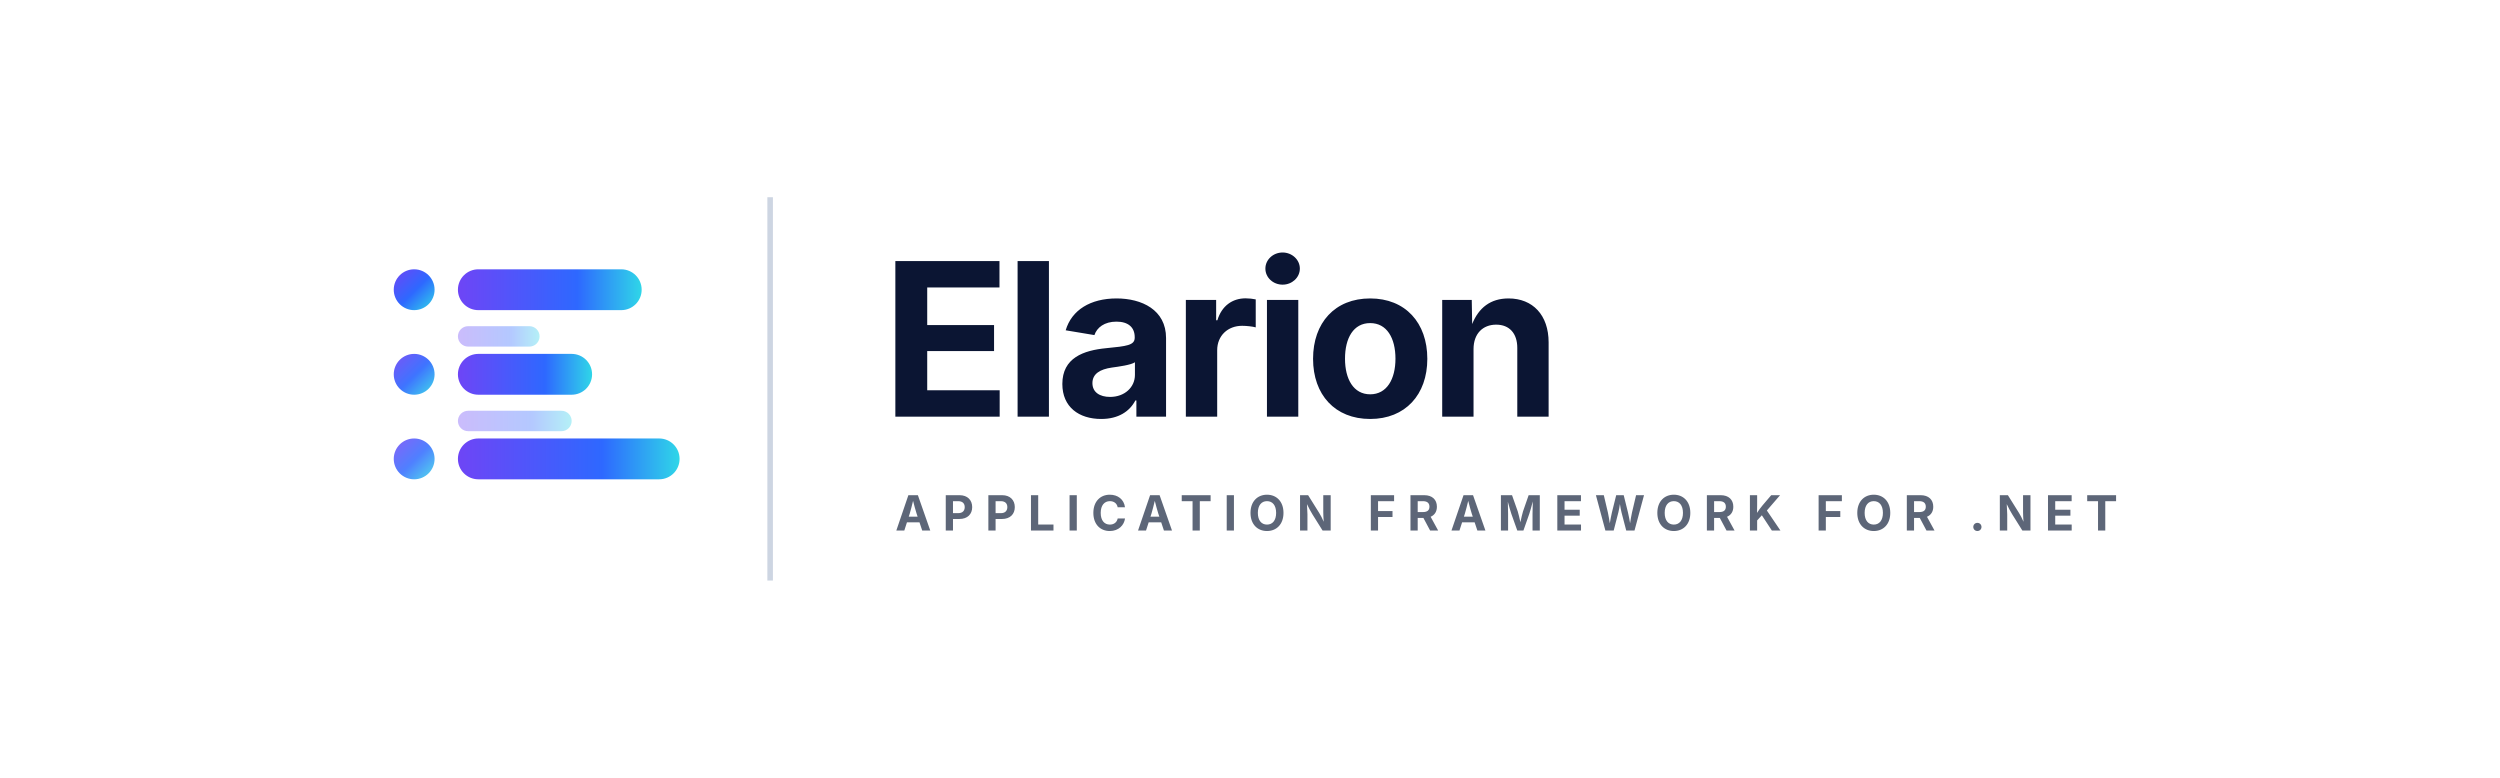
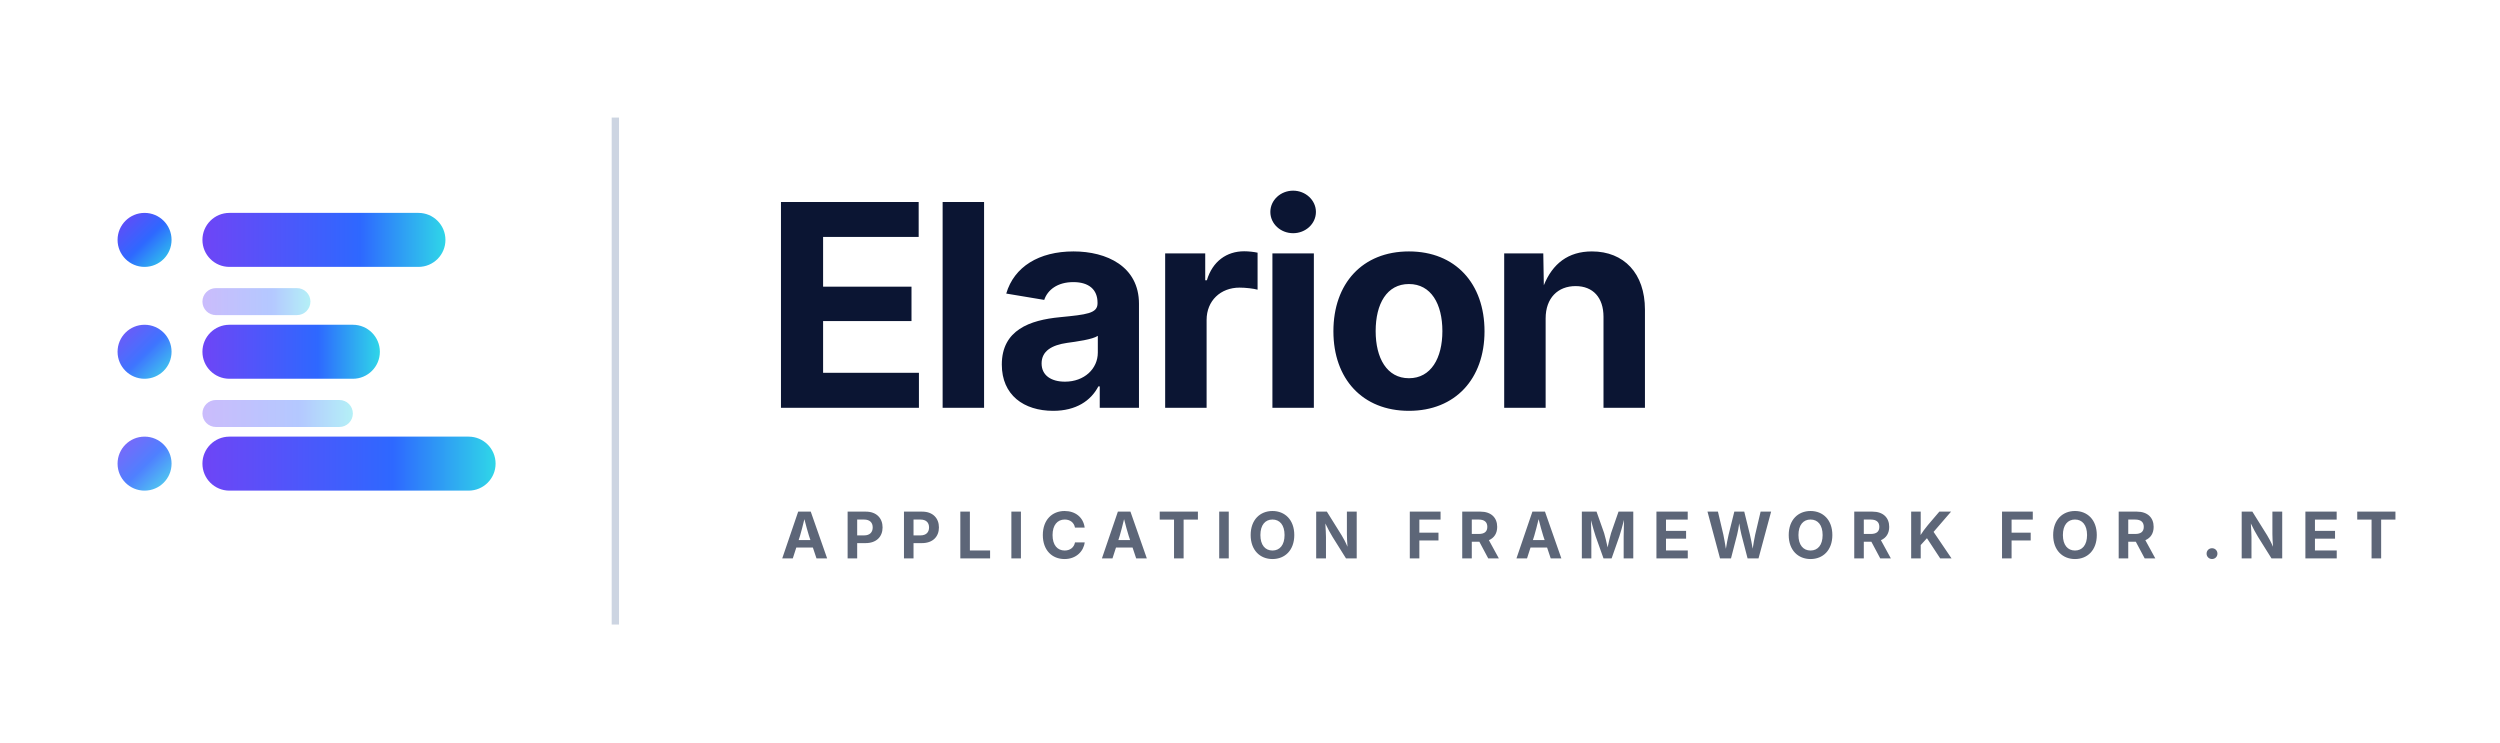
- <svg xmlns="http://www.w3.org/2000/svg" width="1800" height="560" viewBox="0 0 1800 560">
+ <svg xmlns="http://www.w3.org/2000/svg" width="1361" height="404" viewBox="219.5 78 1361 404">
  <defs>
    <linearGradient id="elarionGradient" x1="0" y1="0" x2="1" y2="1">
      <stop offset="0%" stop-color="#6E45F6" />
      <stop offset="52%" stop-color="#2E68FF" />
      <stop offset="100%" stop-color="#2FD6E8" />
    </linearGradient>
    <linearGradient id="elarionGradientHorizontal" x1="0" y1="0" x2="1" y2="0">
      <stop offset="0%" stop-color="#6E45F6" />
      <stop offset="65%" stop-color="#2E68FF" />
      <stop offset="100%" stop-color="#2FD6E8" />
    </linearGradient>
    <filter id="softShadow" x="-30%" y="-30%" width="160%" height="160%">
      <feDropShadow dx="0" dy="18" stdDeviation="18" flood-color="#000000" flood-opacity="0.18" />
    </filter>
  </defs>
  <g transform="translate(134.5 0)">
    <g transform="translate(128 154) scale(1.05)">
      <circle cx="34" cy="52" r="14" fill="url(#elarionGradient)" />
      <circle cx="34" cy="110" r="14" fill="url(#elarionGradient)" opacity="0.92" />
      <circle cx="34" cy="168" r="14" fill="url(#elarionGradient)" opacity="0.84" />
      <rect x="64" y="38" width="126" height="28" rx="14" fill="url(#elarionGradientHorizontal)" />
      <rect x="64" y="96" width="92" height="28" rx="14" fill="url(#elarionGradientHorizontal)" />
      <rect x="64" y="154" width="152" height="28" rx="14" fill="url(#elarionGradientHorizontal)" />
      <rect x="64" y="77" width="56" height="14" rx="7" fill="url(#elarionGradientHorizontal)" opacity="0.36" />
      <rect x="64" y="135" width="78" height="14" rx="7" fill="url(#elarionGradientHorizontal)" opacity="0.36" />
    </g>
    <line x1="420" y1="142" x2="420" y2="418" stroke="#CDD5E2" stroke-width="4" />
    <text x="500" y="300" font-family="Inter, Segoe UI, Arial, sans-serif" font-size="154" font-weight="750" fill="#0B1533" letter-spacing="-5">Elarion</text>
    <text x="510" y="382" font-family="Inter, Segoe UI, Arial, sans-serif" font-size="35" font-weight="700" fill="#5D6678" letter-spacing="8">APPLICATION FRAMEWORK FOR .NET</text>
  </g>
</svg>
